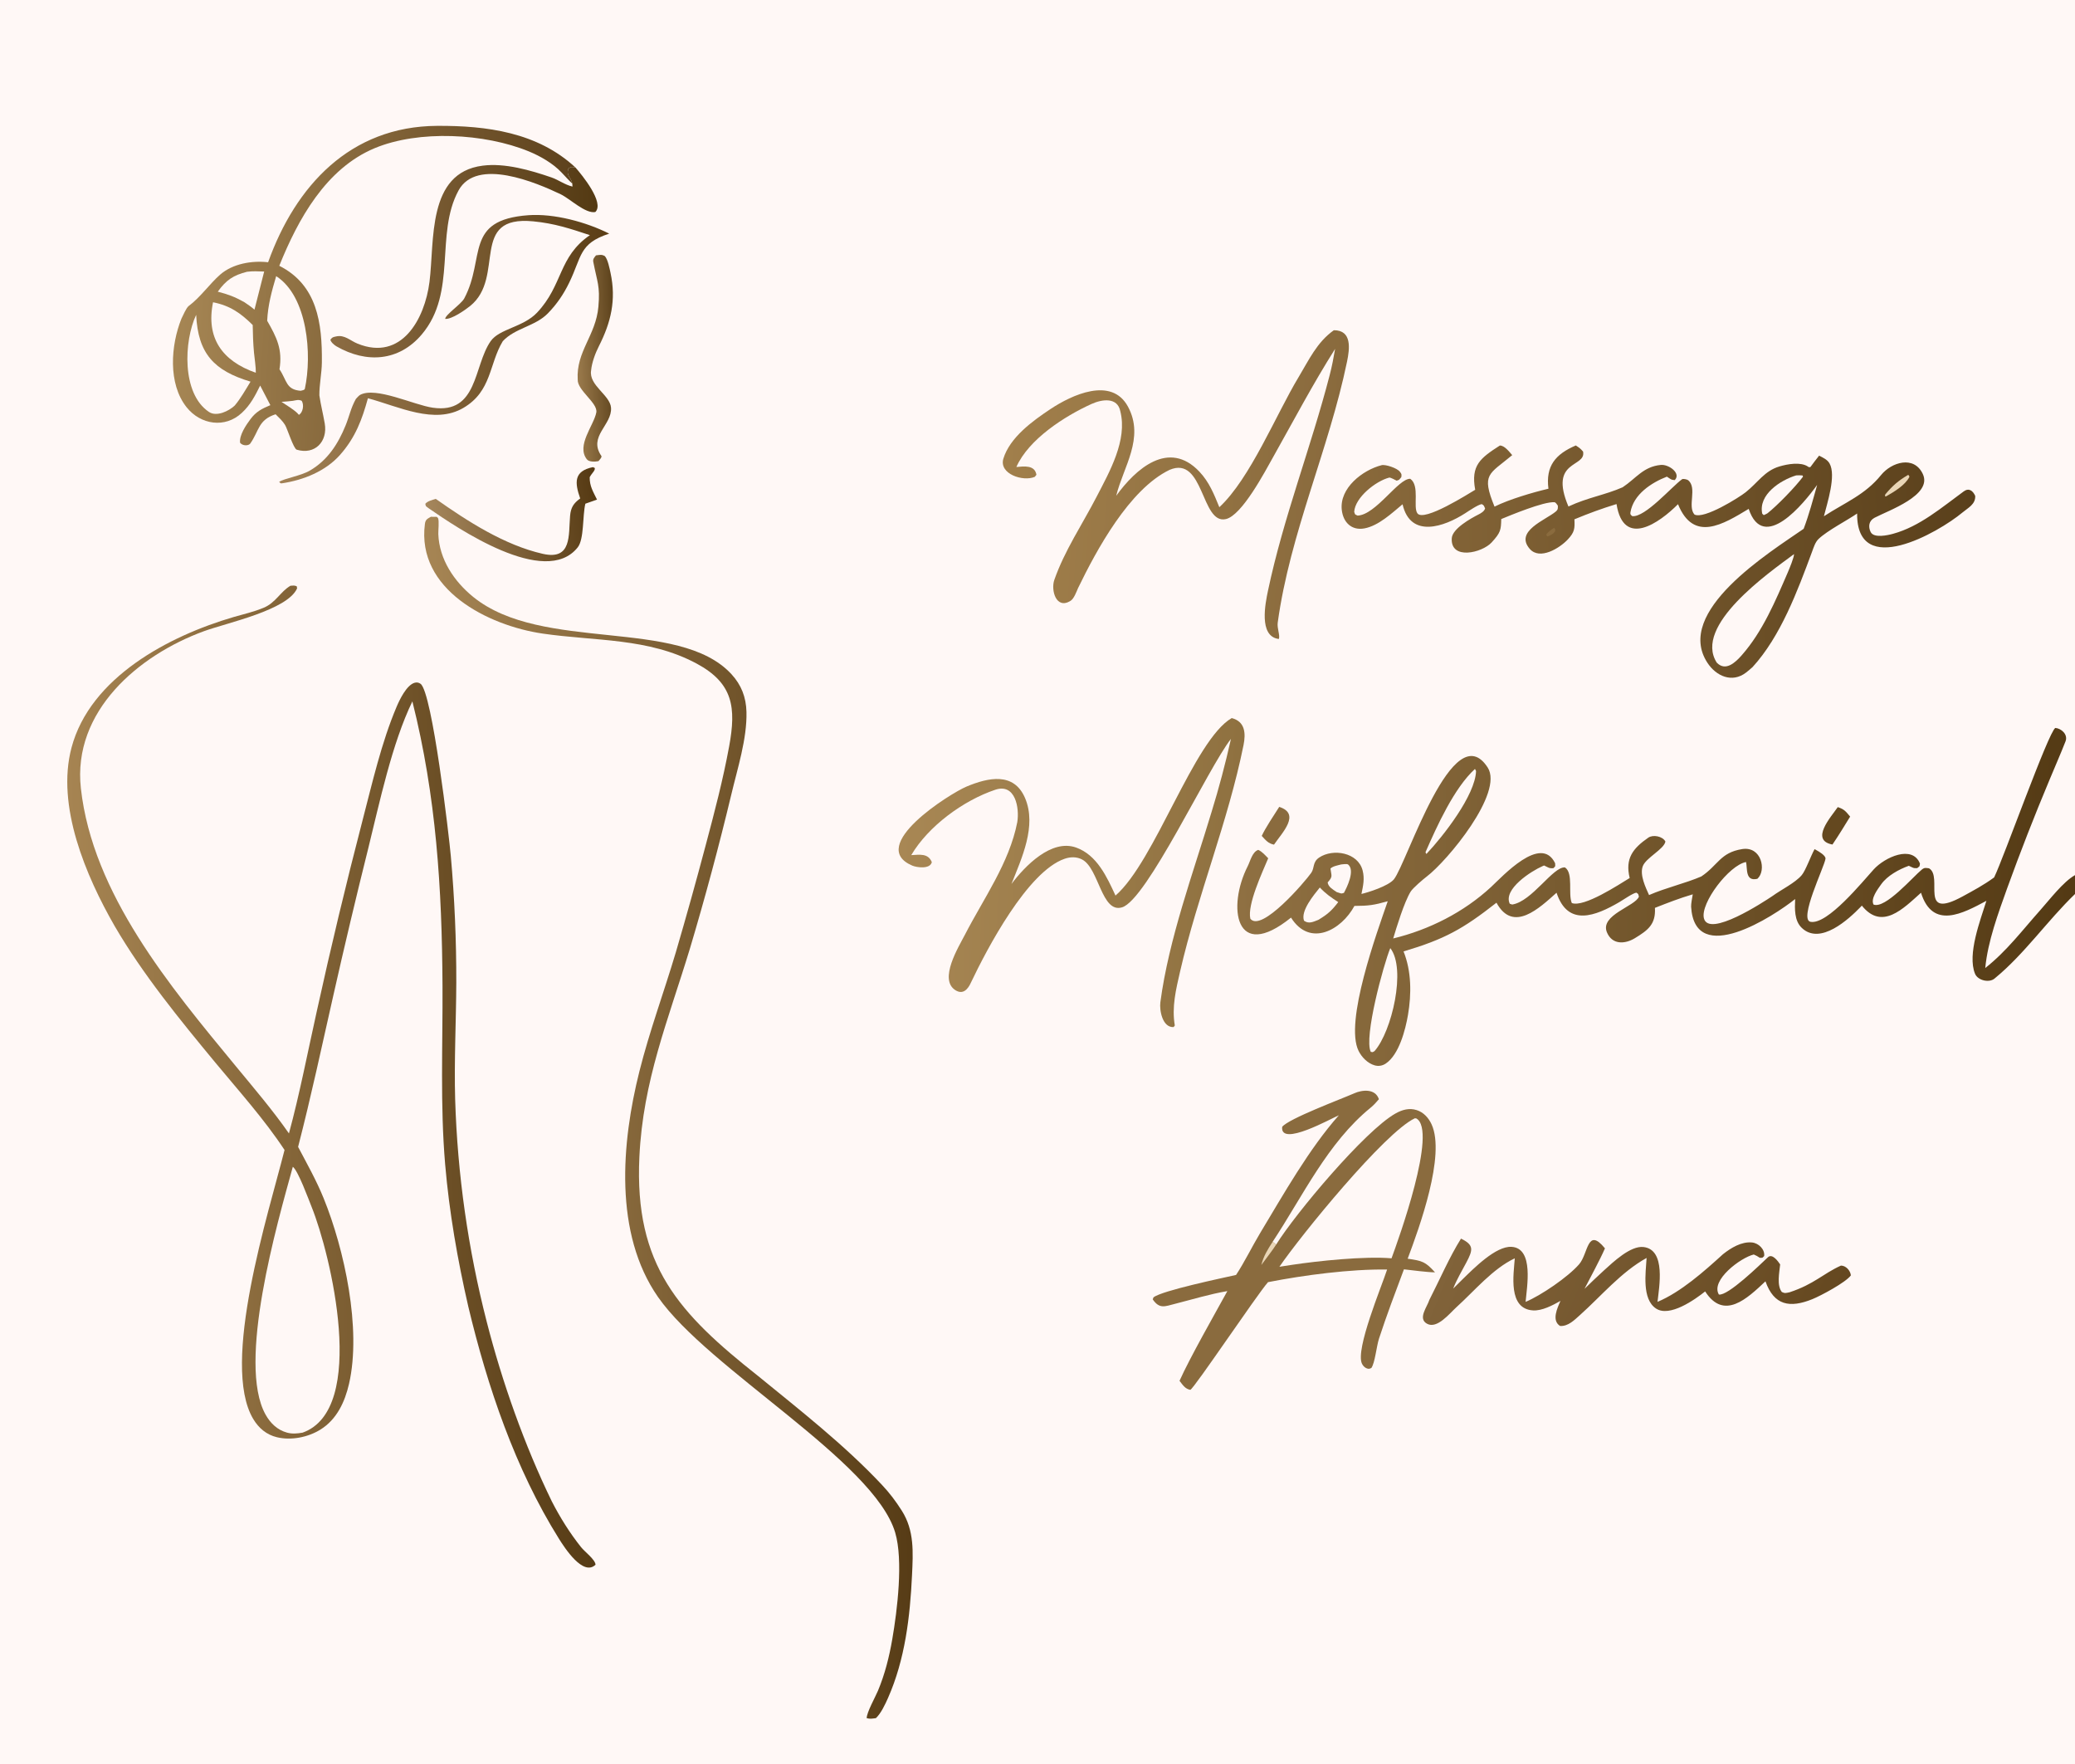
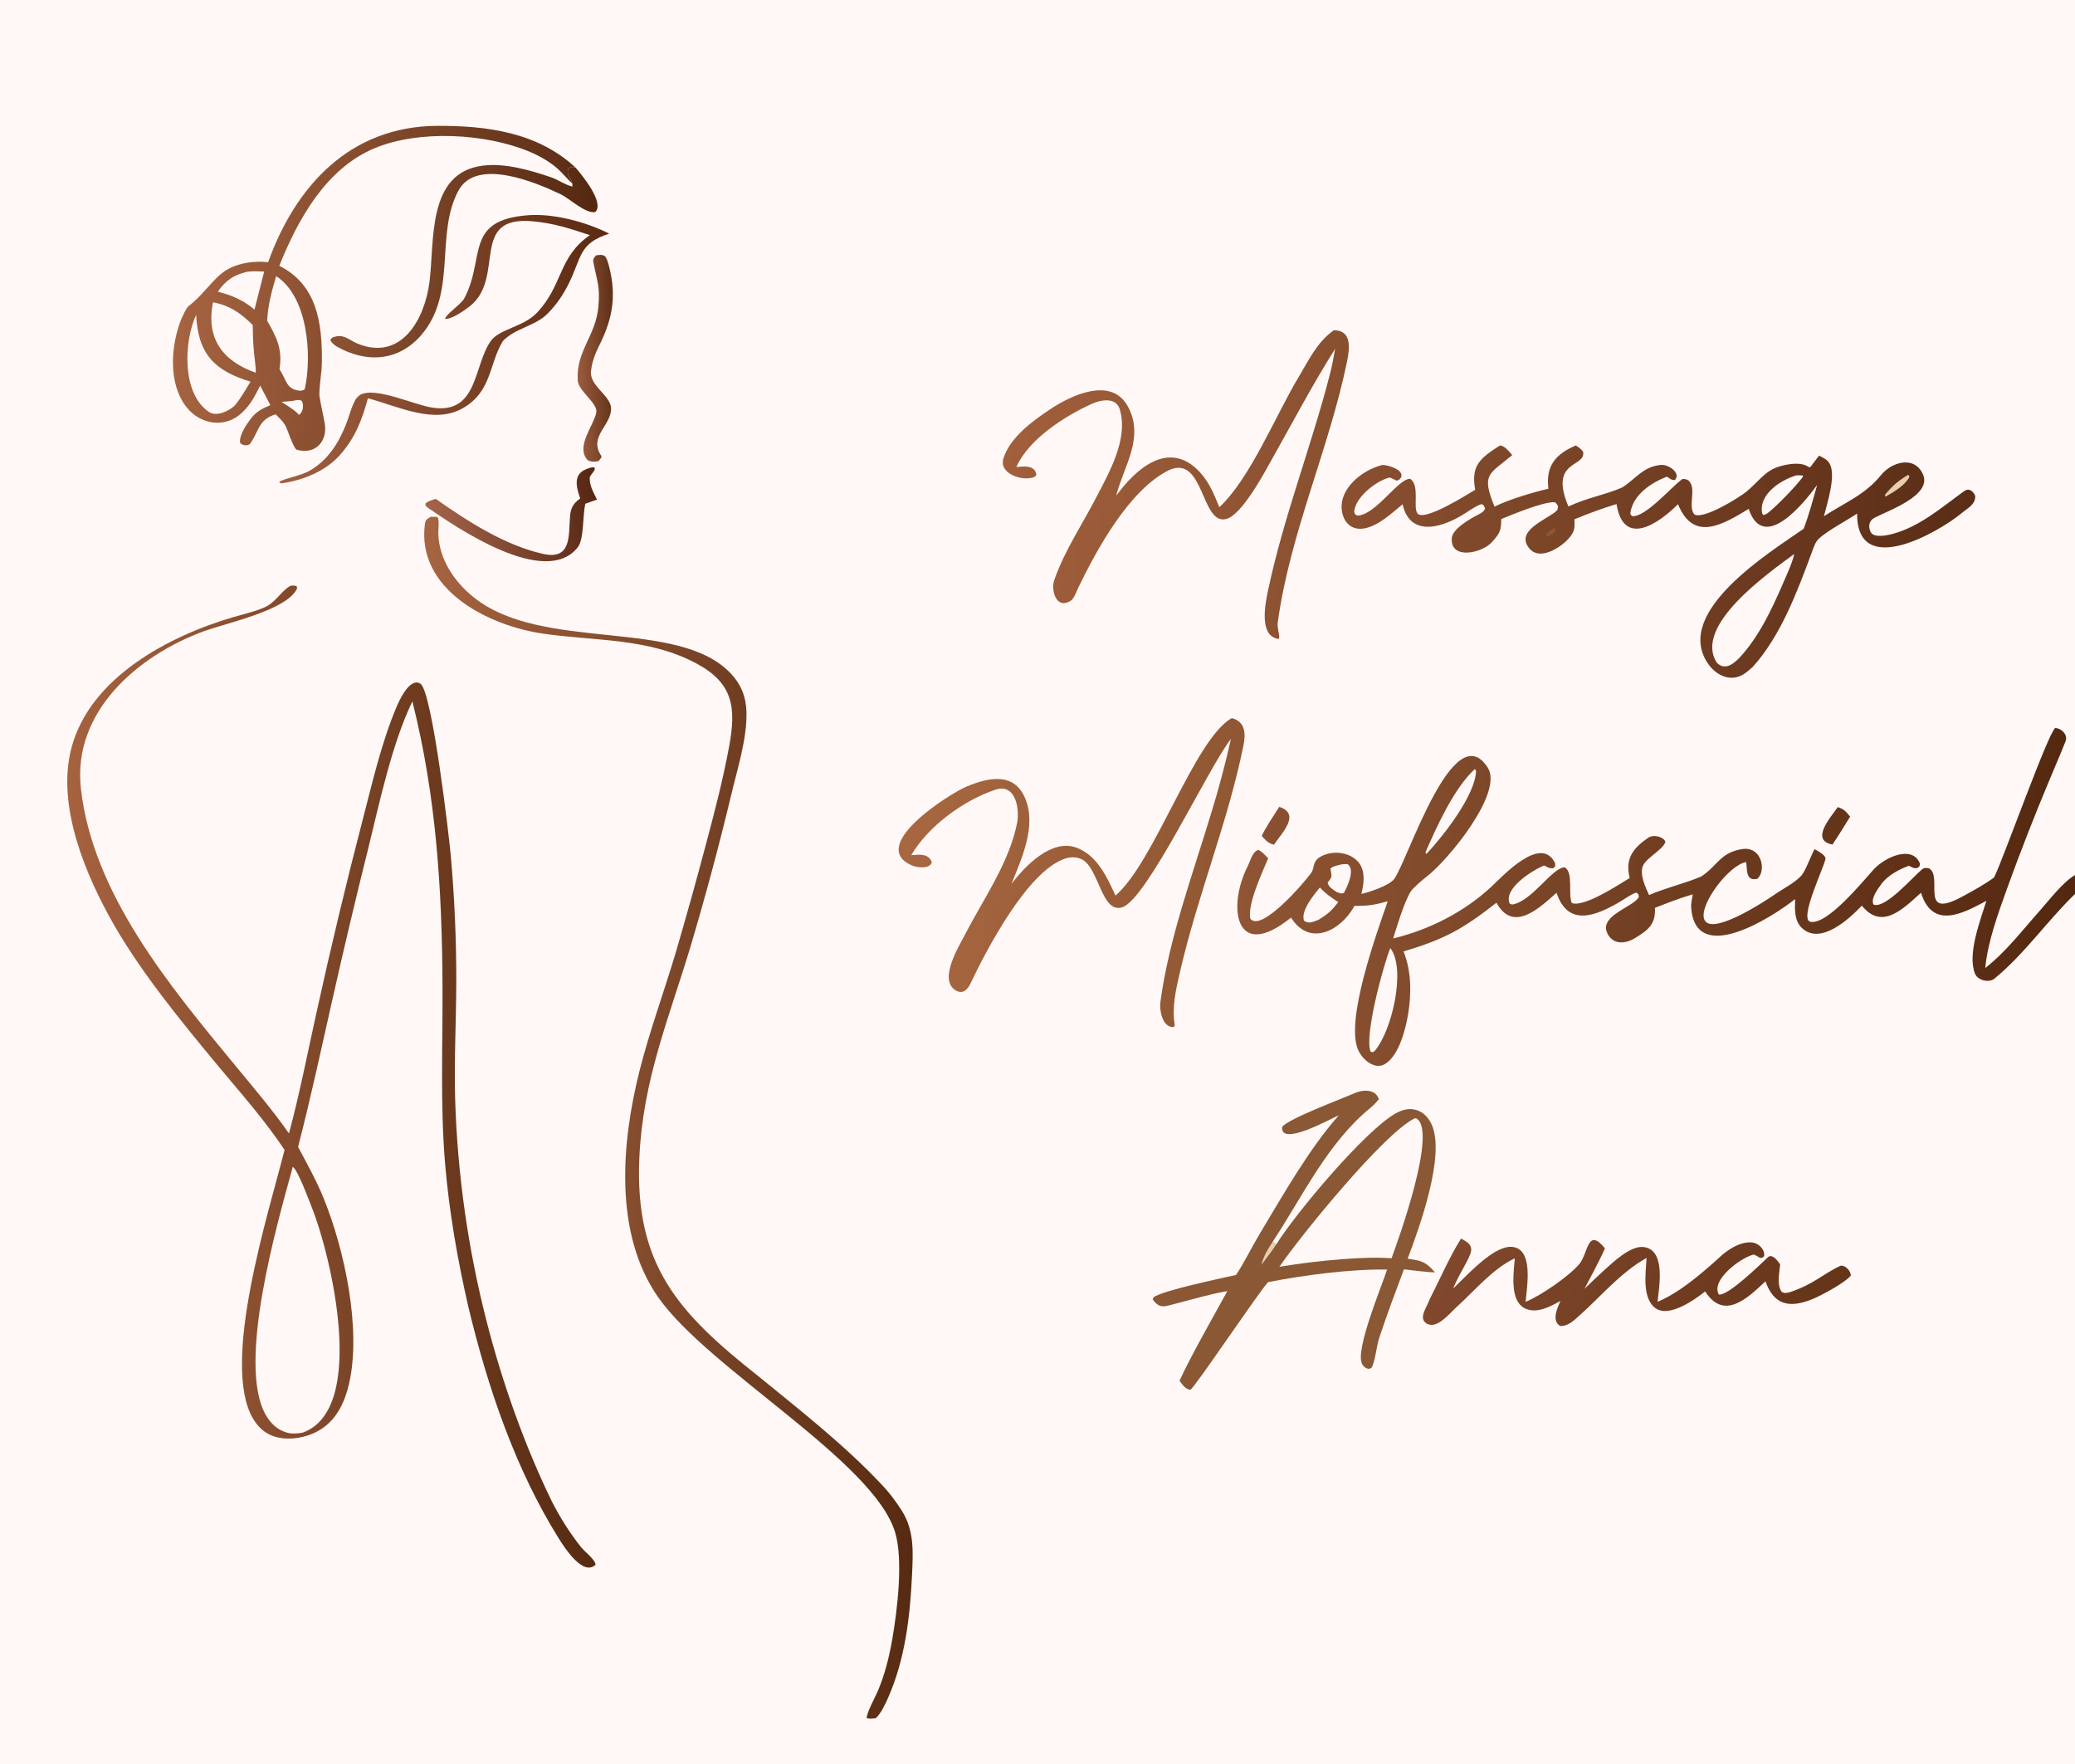
<svg xmlns="http://www.w3.org/2000/svg" version="1.1" style="display: block;" viewBox="0 0 2048 1741" width="1000" height="850" preserveAspectRatio="none">
  <defs>
    <linearGradient id="Gradient1" gradientUnits="userSpaceOnUse" x1="587.167" y1="504.396" x2="425.618" y2="525.584">
-       <stop class="stop0" offset="0" stop-opacity="1" stop-color="rgb(87,59,20)" />
-       <stop class="stop1" offset="1" stop-opacity="1" stop-color="rgb(165,134,92)" />
+       <stop class="stop0" offset="0" stop-opacity="1" stop-color="rgb(87,40,20)" />
+       <stop class="stop1" offset="1" stop-opacity="1" stop-color="rgb(165,100,75)" />
    </linearGradient>
    <linearGradient id="Gradient2" gradientUnits="userSpaceOnUse" x1="604.532" y1="352.449" x2="571.207" y2="353.631">
-       <stop class="stop0" offset="0" stop-opacity="1" stop-color="rgb(97,70,31)" />
-       <stop class="stop1" offset="1" stop-opacity="1" stop-color="rgb(152,120,74)" />
+       <stop class="stop0" offset="0" stop-opacity="1" stop-color="rgb(97,50,25)" />
+       <stop class="stop1" offset="1" stop-opacity="1" stop-color="rgb(152,90,60)" />
    </linearGradient>
    <linearGradient id="Gradient3" gradientUnits="userSpaceOnUse" x1="585.203" y1="262.833" x2="332.05" y2="250.799">
-       <stop class="stop0" offset="0" stop-opacity="1" stop-color="rgb(84,58,19)" />
-       <stop class="stop1" offset="1" stop-opacity="1" stop-color="rgb(140,108,67)" />
+       <stop class="stop0" offset="0" stop-opacity="1" stop-color="rgb(84,40,16)" />
+       <stop class="stop1" offset="1" stop-opacity="1" stop-color="rgb(140,82,52)" />
    </linearGradient>
    <linearGradient id="Gradient4" gradientUnits="userSpaceOnUse" x1="602.821" y1="330.735" x2="268.896" y2="353.122">
-       <stop class="stop0" offset="0" stop-opacity="1" stop-color="rgb(92,63,23)" />
-       <stop class="stop1" offset="1" stop-opacity="1" stop-color="rgb(162,129,85)" />
+       <stop class="stop0" offset="0" stop-opacity="1" stop-color="rgb(92,43,18)" />
+       <stop class="stop1" offset="1" stop-color="rgb(162,95,65)" />
    </linearGradient>
    <linearGradient id="Gradient5" gradientUnits="userSpaceOnUse" x1="1786.73" y1="1348.74" x2="1442.57" y2="1207.39">
-       <stop class="stop0" offset="0" stop-opacity="1" stop-color="rgb(101,72,32)" />
-       <stop class="stop1" offset="1" stop-opacity="1" stop-color="rgb(129,99,58)" />
+       <stop class="stop0" offset="0" stop-opacity="1" stop-color="rgb(101,53,25)" />
+       <stop class="stop1" offset="1" stop-opacity="1" stop-color="rgb(129,72,45)" />
    </linearGradient>
    <linearGradient id="Gradient6" gradientUnits="userSpaceOnUse" x1="1320.4" y1="479.448" x2="991.514" y2="458.71">
-       <stop class="stop0" offset="0" stop-opacity="1" stop-color="rgb(137,106,61)" />
-       <stop class="stop1" offset="1" stop-opacity="1" stop-color="rgb(161,127,75)" />
+       <stop class="stop0" offset="0" stop-opacity="1" stop-color="rgb(137,80,48)" />
+       <stop class="stop1" offset="1" stop-color="rgb(161,95,60)" />
    </linearGradient>
    <linearGradient id="Gradient7" gradientUnits="userSpaceOnUse" x1="1220.38" y1="862.385" x2="887.519" y2="848.779">
-       <stop class="stop0" offset="0" stop-opacity="1" stop-color="rgb(143,113,64)" />
-       <stop class="stop1" offset="1" stop-opacity="1" stop-color="rgb(168,135,84)" />
+       <stop class="stop0" offset="0" stop-opacity="1" stop-color="rgb(143,87,50)" />
+       <stop class="stop1" offset="1" stop-opacity="1" stop-color="rgb(168,103,65)" />
    </linearGradient>
    <linearGradient id="Gradient8" gradientUnits="userSpaceOnUse" x1="888.301" y1="1096.89" x2="434.004" y2="1107.3">
-       <stop class="stop0" offset="0" stop-opacity="1" stop-color="rgb(87,60,22)" />
-       <stop class="stop1" offset="1" stop-opacity="1" stop-color="rgb(166,133,84)" />
+       <stop class="stop0" offset="0" stop-opacity="1" stop-color="rgb(87,43,18)" />
+       <stop class="stop1" offset="1" stop-opacity="1" stop-color="rgb(166,100,65)" />
    </linearGradient>
    <linearGradient id="Gradient9" gradientUnits="userSpaceOnUse" x1="553.833" y1="295.022" x2="177.264" y2="271.55">
-       <stop class="stop0" offset="0" stop-opacity="1" stop-color="rgb(94,66,29)" />
-       <stop class="stop1" offset="1" stop-opacity="1" stop-color="rgb(166,134,84)" />
+       <stop class="stop0" offset="0" stop-opacity="1" stop-color="rgb(94,47,23)" />
+       <stop class="stop1" offset="1" stop-opacity="1" stop-color="rgb(166,100,65)" />
    </linearGradient>
    <linearGradient id="Gradient10" gradientUnits="userSpaceOnUse" x1="1950.54" y1="532.075" x2="1329.25" y2="570.551">
-       <stop class="stop0" offset="0" stop-opacity="1" stop-color="rgb(90,64,27)" />
-       <stop class="stop1" offset="1" stop-opacity="1" stop-color="rgb(138,106,60)" />
+       <stop class="stop0" offset="0" stop-opacity="1" stop-color="rgb(90,45,22)" />
+       <stop class="stop1" offset="1" stop-opacity="1" stop-color="rgb(138,80,48)" />
    </linearGradient>
    <linearGradient id="Gradient11" gradientUnits="userSpaceOnUse" x1="571.151" y1="1058.85" x2="75.676" y2="1072.05">
-       <stop class="stop0" offset="0" stop-opacity="1" stop-color="rgb(87,60,22)" />
-       <stop class="stop1" offset="1" stop-opacity="1" stop-color="rgb(166,132,82)" />
+       <stop class="stop0" offset="0" stop-opacity="1" stop-color="rgb(87,43,18)" />
+       <stop class="stop1" offset="1" stop-opacity="1" stop-color="rgb(166,98,63)" />
    </linearGradient>
    <linearGradient id="Gradient12" gradientUnits="userSpaceOnUse" x1="2044.08" y1="882.663" x2="1221.92" y2="886.99">
-       <stop class="stop0" offset="0" stop-opacity="1" stop-color="rgb(84,58,20)" />
-       <stop class="stop1" offset="1" stop-opacity="1" stop-color="rgb(143,112,66)" />
+       <stop class="stop0" offset="0" stop-opacity="1" stop-color="rgb(84,40,16)" />
+       <stop class="stop1" offset="1" stop-opacity="1" stop-color="rgb(143,85,52)" />
    </linearGradient>
  </defs>
  <path transform="translate(0,0)" fill="rgb(255,248,246)" d="M 0 0 L 2048 0 L 2048 863.716 L 2048 882.358 L 2048 1741 L 0 1741 L 0 0 z" />
  <path transform="translate(0,0)" fill="url(#Gradient12)" d="M 1968.19 865.978 C 1977.72 846.437 2021.67 722.721 2028.57 718.445 C 2034.62 718.946 2041.27 724.986 2038.65 731.676 C 2033.59 744.652 2027.9 757.343 2022.61 770.229 C 2007.9 805.329 1994.06 840.785 1981.09 876.565 C 1972.25 901.291 1961.88 929.193 1959.43 955.385 C 1980.58 938.769 1996.06 918.05 2013.8 898.179 C 2022.95 887.927 2036.4 870.225 2048 863.716 L 2048 882.358 C 2020.95 908.383 1998.15 941.509 1969.13 965.33 C 1963.82 970.501 1952.12 967.79 1949.35 961.112 C 1941.41 941.92 1954.75 907.754 1960.56 889.071 C 1937.45 901.455 1907.5 917.81 1896.01 881.095 C 1878.5 896.788 1857.5 918.625 1837.61 893.807 C 1837.18 894.284 1836.74 894.755 1836.29 895.22 C 1824.91 906.958 1796.62 933.333 1778.31 915.77 C 1770.87 908.636 1771.38 897.018 1771.78 887.327 C 1750.87 904.065 1672.71 955.218 1669.11 894.891 C 1668.95 892.221 1670.24 885.605 1670.72 882.66 C 1657.47 886.577 1646.23 890.994 1633.39 896.033 C 1634.35 912.293 1626.45 918.122 1613.7 925.903 C 1603.65 932.033 1591.15 932.494 1586.03 920.209 C 1578.86 903.004 1614.08 894.511 1617.6 884.925 C 1616.58 881.693 1617.51 882.863 1615.11 881.019 C 1611.93 881.261 1601.66 888.389 1598.28 890.354 C 1575.02 903.893 1547.52 915.22 1536.29 881.092 C 1519.38 896.185 1493.42 921.167 1477 890.932 C 1443.96 916.849 1426.05 926.893 1385.29 939.013 C 1393.15 958.638 1393.18 981.047 1389.67 1001.63 C 1387.2 1016.15 1380.85 1041.03 1367.65 1049.74 C 1364.36 1051.91 1360.55 1052.54 1356.76 1051.46 C 1349.89 1049.49 1344.04 1043.49 1340.92 1037.23 C 1326.69 1008.69 1359.25 919.78 1369.67 889.499 C 1355.81 893.339 1351.18 894.027 1336.8 894.113 C 1323.91 918.006 1292.85 935.208 1274.22 905.646 C 1218.79 950.369 1211.21 894.647 1231.47 854.912 C 1234.03 849.908 1235.92 840.835 1241.86 838.798 C 1245.75 840.535 1248.62 843.993 1251.7 847.092 C 1245.85 861.076 1230.96 892.78 1234.06 906.722 C 1244.89 920.736 1288.1 870.129 1294.14 861.509 C 1297.64 856.501 1295.26 850.859 1302.05 846.33 C 1315.76 837.183 1340.29 841.331 1344.88 859.056 C 1347.02 867.366 1345.39 874.198 1343.73 882.299 C 1350.24 880.81 1370.11 874.596 1375.73 867.91 C 1388.71 851.776 1434.3 704.73 1468.35 757.544 C 1484.37 782.398 1428.53 849.728 1408.03 865.228 C 1404.73 867.726 1394.45 876.457 1392.28 880.009 C 1385.81 890.643 1378.43 915.044 1375.08 926.225 C 1410.58 917.621 1444.74 900.321 1471.57 875.517 C 1482.89 865.05 1521 823.094 1534.89 851.996 C 1534.93 855.804 1535.58 854.28 1533.19 856.857 C 1528.78 857.207 1528.35 856.195 1523.99 854.193 L 1522.3 854.926 C 1511.4 859.714 1483.42 877.481 1490.1 891.948 L 1492.52 892.741 C 1512.16 889.743 1532.85 854.999 1544.64 856.126 C 1553.17 861.912 1547.45 882.229 1551.37 891.273 C 1563.43 895.8 1597.66 873.126 1608.47 866.562 C 1603.78 847.274 1611.66 837.278 1626.83 826.749 C 1631.45 823.543 1640.88 825.232 1643.74 830.546 C 1642.39 838.239 1624.21 846.653 1621.29 855.211 C 1618.38 863.777 1624.15 875.715 1627.59 883.385 C 1644.39 876.078 1663.27 871.875 1679.17 865.034 C 1695.83 853.898 1697.8 841.473 1719.48 838.018 C 1738.6 834.971 1743.71 859.087 1734.52 867.337 C 1722.36 870.224 1724.81 857.38 1723.33 850.779 C 1706.57 853.863 1678.11 891.414 1681.72 906.259 C 1686.48 925.837 1740.84 890.082 1749.47 884.304 C 1757.79 878.193 1771.84 871.385 1778.32 863.693 C 1782.14 859.148 1787.3 844.66 1790.97 838.058 C 1791.62 838.414 1792.27 838.774 1792.91 839.139 C 1795.12 840.389 1802.15 844.374 1801.73 847.57 C 1800.67 855.502 1775.06 907.584 1786.99 909.802 C 1803.78 912.922 1838.42 870.014 1849.39 858.007 C 1860.28 846.078 1887.46 833.534 1894.99 852.333 C 1894.35 855.858 1895.15 854.379 1892.27 856.805 C 1888.39 857.152 1887.85 856.209 1883.98 854.503 C 1874.28 857.989 1862.77 864.206 1856.65 872.844 C 1853.17 877.762 1846.15 886.872 1849.14 892.752 C 1860.71 897.38 1888.07 865.364 1896.77 858.281 C 1899.57 856.006 1900.73 856.642 1903.89 856.974 C 1918.41 865.174 1893.03 908.798 1937.13 884.712 C 1947.88 878.836 1958.03 873.442 1968.19 865.978 z" />
  <path transform="translate(0,0)" fill="rgb(255,248,246)" d="M 1372.2 935.762 C 1388.19 956.233 1373.67 1018.17 1356.65 1037.39 C 1354.24 1038.71 1355.45 1038.55 1352.93 1038.13 C 1345.92 1023.88 1365.59 951.735 1372.2 935.762 z" />
  <path transform="translate(0,0)" fill="rgb(255,248,246)" d="M 1455.77 758.913 L 1456.85 760.949 C 1456.1 784.811 1424.49 825.241 1407.95 842.713 C 1407.16 842.225 1407.67 842.627 1406.97 841.031 C 1418.3 815.282 1435.13 777.826 1455.77 758.913 z" />
  <path transform="translate(0,0)" fill="rgb(255,248,246)" d="M 1302.66 875.931 C 1308.57 882.192 1313.67 885.683 1320.82 890.339 C 1314.36 898.832 1310.2 902.471 1301.15 907.88 C 1296.02 909.866 1291.79 912.095 1287.07 908.73 C 1283.43 899.052 1296.83 883.196 1302.66 875.931 z" />
  <path transform="translate(0,0)" fill="rgb(255,248,246)" d="M 1323.77 853.163 C 1325.47 852.985 1329.53 852.354 1330.63 853.284 C 1337.7 859.229 1329.22 876.097 1326.44 881.242 C 1323.47 882.406 1323.2 881.552 1319.26 880.421 C 1315.63 877.886 1310.93 875.409 1310.37 870.883 C 1315.75 865.039 1314.08 864.583 1313.15 857.216 C 1315.59 854.856 1320.3 854.086 1323.77 853.163 z" />
  <path transform="translate(0,0)" fill="url(#Gradient11)" d="M 286.708 578.105 C 289.308 577.929 290.418 577.639 292.864 578.613 L 293.244 580.685 C 283.652 602.26 223.996 614.638 201.044 623.053 C 136.78 646.613 71.403 701.91 79.822 777.99 C 91.361 882.271 168.07 973.854 232.521 1052.02 C 250.248 1073.52 269.088 1095.59 285.188 1118.65 C 295.521 1080.77 304.149 1036.3 312.762 997.664 C 326.591 934.707 341.616 872.019 357.83 809.633 C 367.495 772.56 376.451 732.957 391.4 697.657 C 394.397 690.582 401.183 676.323 409.074 673.909 C 411.244 673.245 413.249 673.561 415.103 674.905 C 426.643 683.262 443.319 826.062 444.937 844.809 C 448.643 886.405 450.45 928.148 450.352 969.908 C 450.197 1008.16 448.145 1046.91 449.231 1085.01 C 451.504 1159.13 461.959 1232.77 480.407 1304.59 C 495.625 1364.08 517.655 1426.38 544.572 1481.67 C 552.797 1497.74 562.274 1512.86 573.511 1527 C 577.123 1531.55 587.561 1539.27 587.781 1544.31 C 575.616 1556.15 557.289 1527.65 551.689 1518.71 C 508.567 1449.87 480.99 1368.22 462.198 1289.51 C 451.609 1243.44 443.368 1196.29 439.359 1149.17 C 434.363 1090.43 437.06 1031.66 436.749 972.907 C 436.24 876.682 430.55 785.935 407.007 692.237 C 386.836 733.839 374.625 792.088 363.36 837.69 C 351.345 885.827 339.885 934.1 328.981 982.501 C 317.638 1032.66 307.086 1082.1 294.22 1131.93 C 303.075 1148.76 312.142 1164.73 319.337 1182.41 C 339.97 1233.09 356.915 1311.51 344.518 1365.65 C 340.393 1383.66 332.402 1400.99 316.166 1411.01 C 303.948 1418.55 287.405 1421.87 273.334 1418.5 C 262.993 1416.02 255.306 1409.47 249.944 1400.5 C 217.326 1345.96 265.247 1196.77 280.842 1134.99 C 260.928 1104.76 235.757 1076.77 212.692 1048.92 C 177.608 1006.54 140.852 961.596 113.178 914.011 C 84.782 864.608 55.296 795.392 70.579 737.905 C 89.024 668.527 166.564 627.73 230.503 609.012 C 240.977 605.946 249.964 604.087 260.258 599.814 C 272.17 594.87 276.966 583.668 286.708 578.105 z" />
  <path transform="translate(0,0)" fill="rgb(255,248,246)" d="M 289.017 1151.56 C 294.299 1155.55 304.659 1183.98 307.636 1191.36 C 326.258 1237.55 363.301 1390.93 298.671 1413.96 C 293.339 1414.88 288.481 1415.38 283.176 1413.91 C 273.616 1411.26 266.792 1404.55 262.074 1396.09 C 233.763 1345.31 273.552 1207.72 289.017 1151.56 z" />
  <path transform="translate(0,0)" fill="url(#Gradient10)" d="M 1480.31 439.734 C 1484.86 439.537 1489.7 445.953 1492.54 449.199 C 1469.55 468.379 1461.82 467.56 1475.08 500.026 C 1489.34 492.902 1512.78 485.981 1528.29 482.342 C 1525.41 459.952 1535.24 448.221 1555.31 439.651 C 1559.01 442.12 1559.62 442.4 1562.47 445.697 C 1565.73 461.789 1528.34 453.405 1548.03 499.894 C 1567.19 490.936 1584.13 488.578 1601.51 480.93 C 1614.91 472.05 1621.85 460.557 1639.18 458.872 C 1647.11 458.1 1659.52 467.183 1652.96 473.854 C 1649.17 473.687 1648.7 472.63 1645.19 470.432 C 1630.1 476.304 1612.14 487.82 1609.21 505.74 C 1608.85 507.884 1609.71 508.23 1611.03 509.409 C 1623.69 510.894 1650.12 480.238 1660.15 473.009 C 1661.22 472.242 1665.27 473.132 1666.33 474.045 C 1675.29 481.789 1665.26 499.722 1672.43 507.83 C 1681.94 512.74 1716.62 490.894 1722.95 485.841 C 1735.28 476.016 1741.52 464.756 1756.23 460.386 C 1764.47 457.938 1777.13 455.718 1784.31 460.417 C 1785.56 461.359 1785.38 461.089 1786.84 460.972 C 1789.62 457.15 1792.49 453.394 1795.44 449.709 C 1799.32 451.696 1803.58 453.56 1805.76 457.449 C 1812.43 469.314 1803.5 496.266 1800.18 509.524 C 1821.25 495.777 1840.63 488.512 1856.63 468.804 C 1866.86 456.2 1889.08 449.159 1897.81 467.849 C 1907.6 488.81 1863.79 503.813 1850.19 511.001 C 1844.4 514.009 1843.76 519.969 1846.36 525.155 C 1849.48 531.355 1863.16 528.305 1868.49 526.811 C 1894.76 519.635 1916.6 500.706 1938.2 484.971 C 1943.37 481.209 1947.31 484.449 1949.51 489.422 C 1949.94 497.71 1942.47 501.188 1936.92 505.827 C 1913.18 525.656 1832.44 571.753 1832.96 506.825 C 1823.67 513.282 1803.73 523.549 1794.93 531.91 C 1791.58 535.099 1790.01 540.416 1788.4 544.755 C 1774.26 582.874 1757.57 628.026 1729.72 658.423 C 1727.67 660.266 1725.56 662.041 1723.4 663.744 C 1709.5 674.462 1693.86 667.244 1685.32 654.327 C 1651.73 603.484 1747.03 544.965 1780.19 521.903 C 1785.42 508.16 1789.49 492.838 1793.5 478.594 C 1780.35 496.893 1740.52 545.986 1725.94 502.237 C 1700.62 517.542 1671.55 535.563 1656.18 497.619 C 1637.58 516.297 1602.41 541.11 1595.49 497.491 C 1580.36 502.133 1568.53 506.525 1553.93 512.536 C 1554.41 521.681 1554.06 525.282 1547.44 532.382 C 1539.46 540.95 1519.83 553.159 1509.87 541.758 C 1494.6 524.278 1525.38 513.345 1535.49 504.917 C 1537.84 502.965 1537.65 501.654 1537.57 499.028 C 1536.81 497.968 1535.42 495.789 1534.3 495.693 C 1523.66 494.777 1490.05 508.885 1481.72 512.286 C 1481.44 523.125 1481.17 525.596 1472.21 535.38 C 1462.72 545.73 1431.46 553.101 1432.88 531.176 C 1433.5 521.696 1451.77 511.579 1459.32 507.746 C 1461.63 506.572 1465.01 504.659 1465.77 501.801 C 1464.24 498.636 1465.04 499.153 1462.47 497.529 C 1458.62 498.168 1449.73 504.255 1446.09 506.596 C 1425.71 519.699 1392.16 531.882 1384.31 497.695 C 1373.65 506.511 1360.67 518.899 1346.66 521.505 C 1334.04 523.852 1325.71 515.572 1324.32 503.307 C 1321.88 481.699 1344.86 463.918 1363.63 459.114 C 1367.43 458.14 1378.98 462.021 1381.6 465.506 C 1383.5 468.012 1383.41 467.911 1383.1 470.882 C 1380.62 473.753 1381.63 473.401 1378.47 474.405 C 1377.28 473.78 1372.2 471.097 1371.2 471.354 C 1357.83 474.784 1337.46 490.956 1336.57 505.176 C 1337.83 508.482 1336.75 507.29 1339.91 508.879 C 1358.03 508.138 1380.18 472.039 1391.91 472.561 C 1401.57 479.29 1394.37 500.432 1398.99 506.675 C 1405.46 515.418 1449.84 486.985 1456 483.401 C 1451.54 459.2 1461.09 452.116 1480.31 439.734 z" />
  <path transform="translate(0,0)" fill="rgb(255,248,246)" d="M 1770.67 546.886 C 1770.83 549.931 1766.07 561.349 1764.55 564.893 C 1752.29 593.227 1739.71 623.317 1719.06 646.717 C 1712.56 654.077 1703.07 662.912 1694.42 654.006 C 1671.09 617.466 1745.27 565.732 1770.67 546.886 z" />
  <path transform="translate(0,0)" fill="rgb(255,248,246)" d="M 1772.79 469.184 C 1775.18 468.98 1776.7 469.118 1779.05 469.261 L 1779.58 470.416 C 1772.15 480.414 1754.08 499.068 1744.34 506.707 C 1743.37 507.308 1741.9 507.905 1740.82 508.397 L 1739.31 507.018 C 1735.25 488.104 1757.34 473.883 1772.79 469.184 z" />
-   <path transform="translate(0,0)" fill="rgb(233,214,183)" d="M 1883.16 468.77 L 1884.02 469.128 L 1884.58 470.641 C 1880.45 478.86 1869.29 485.533 1861.5 489.922 L 1860.39 489.722 L 1860.75 487.924 C 1868.21 479.147 1873.28 474.67 1883.16 468.77 z" />
-   <path transform="translate(0,0)" fill="rgb(138,107,62)" d="M 1533.75 520.963 C 1535.38 522.717 1534.81 521.672 1534.89 524.428 C 1532.36 527.613 1531.24 527.756 1527.37 529.485 L 1526.02 527.891 C 1527.3 525.194 1531.19 522.85 1533.75 520.963 z" />
-   <path transform="translate(0,0)" fill="rgb(138,107,62)" d="M 1321.42 1100.75 C 1314.55 1103.51 1263.19 1132.52 1265.5 1112.16 C 1271.58 1104.17 1324.4 1084.46 1336.71 1079.01 C 1344.42 1075.58 1357.43 1074.14 1360.96 1084.89 C 1358.52 1087.78 1355.78 1090.81 1352.85 1093.19 C 1310.2 1127.93 1285.8 1180.7 1256.07 1225.61 L 1259.55 1228.34 C 1278.62 1197.62 1347.17 1115.92 1377.41 1098.93 C 1383.97 1095.25 1390.88 1093.27 1398.31 1095.64 C 1405.11 1097.82 1410.04 1103.33 1412.96 1109.68 C 1426.94 1140.17 1400.84 1211.65 1389.35 1242.3 C 1403.71 1244.36 1406.8 1245.18 1416.35 1255.75 C 1408.9 1255.71 1393.65 1253.67 1385.67 1252.79 C 1377.15 1275.51 1368.6 1298.1 1361.05 1321.19 C 1358.6 1328.69 1357.11 1345.05 1353.52 1350.15 C 1351.66 1350.93 1351.18 1351.26 1349.16 1350.6 C 1346.97 1349.89 1345.19 1347.92 1344.22 1345.88 C 1337.57 1331.88 1363.53 1270.01 1369.07 1252.98 C 1333.18 1252.44 1287.22 1258.42 1251.52 1265.44 C 1240.16 1278.42 1178.59 1370.41 1174.83 1371.72 C 1169.7 1370.82 1167.29 1366.82 1164.18 1362.8 C 1174.52 1339.75 1199.09 1296.7 1211.4 1274.26 C 1193.99 1277.21 1176.81 1282.49 1159.71 1286.83 C 1149.81 1289.34 1144.42 1292.22 1137.73 1282.43 L 1138.49 1280.44 C 1146.8 1273.76 1207.19 1261.22 1219.97 1258.32 C 1227.92 1246.39 1236.19 1229.53 1243.83 1216.85 C 1266.86 1178.62 1292.01 1133.93 1321.42 1100.75 z" />
-   <path transform="translate(0,0)" fill="rgb(233,214,183)" d="M 1256.07 1225.61 L 1259.55 1228.34 C 1256.65 1233.14 1248.63 1243.37 1244.94 1248.49 C 1246.99 1239.84 1251.29 1233.02 1256.07 1225.61 z" />
+   <path transform="translate(0,0)" fill="rgb(233,205,175)" d="M 1883.16 468.77 L 1884.02 469.128 L 1884.58 470.641 C 1880.45 478.86 1869.29 485.533 1861.5 489.922 L 1860.39 489.722 L 1860.75 487.924 C 1868.21 479.147 1873.28 474.67 1883.16 468.77 z" />
+   <path transform="translate(0,0)" fill="rgb(138,88,52)" d="M 1533.75 520.963 C 1535.38 522.717 1534.81 521.672 1534.89 524.428 C 1532.36 527.613 1531.24 527.756 1527.37 529.485 L 1526.02 527.891 C 1527.3 525.194 1531.19 522.85 1533.75 520.963 z" />
+   <path transform="translate(0,0)" fill="rgb(138,88,52)" d="M 1321.42 1100.75 C 1314.55 1103.51 1263.19 1132.52 1265.5 1112.16 C 1271.58 1104.17 1324.4 1084.46 1336.71 1079.01 C 1344.42 1075.58 1357.43 1074.14 1360.96 1084.89 C 1358.52 1087.78 1355.78 1090.81 1352.85 1093.19 C 1310.2 1127.93 1285.8 1180.7 1256.07 1225.61 L 1259.55 1228.34 C 1278.62 1197.62 1347.17 1115.92 1377.41 1098.93 C 1383.97 1095.25 1390.88 1093.27 1398.31 1095.64 C 1405.11 1097.82 1410.04 1103.33 1412.96 1109.68 C 1426.94 1140.17 1400.84 1211.65 1389.35 1242.3 C 1403.71 1244.36 1406.8 1245.18 1416.35 1255.75 C 1408.9 1255.71 1393.65 1253.67 1385.67 1252.79 C 1377.15 1275.51 1368.6 1298.1 1361.05 1321.19 C 1358.6 1328.69 1357.11 1345.05 1353.52 1350.15 C 1351.66 1350.93 1351.18 1351.26 1349.16 1350.6 C 1346.97 1349.89 1345.19 1347.92 1344.22 1345.88 C 1337.57 1331.88 1363.53 1270.01 1369.07 1252.98 C 1333.18 1252.44 1287.22 1258.42 1251.52 1265.44 C 1240.16 1278.42 1178.59 1370.41 1174.83 1371.72 C 1169.7 1370.82 1167.29 1366.82 1164.18 1362.8 C 1174.52 1339.75 1199.09 1296.7 1211.4 1274.26 C 1193.99 1277.21 1176.81 1282.49 1159.71 1286.83 C 1149.81 1289.34 1144.42 1292.22 1137.73 1282.43 L 1138.49 1280.44 C 1146.8 1273.76 1207.19 1261.22 1219.97 1258.32 C 1227.92 1246.39 1236.19 1229.53 1243.83 1216.85 C 1266.86 1178.62 1292.01 1133.93 1321.42 1100.75 z" />
+   <path transform="translate(0,0)" fill="rgb(233,205,175)" d="M 1256.07 1225.61 L 1259.55 1228.34 C 1256.65 1233.14 1248.63 1243.37 1244.94 1248.49 C 1246.99 1239.84 1251.29 1233.02 1256.07 1225.61 z" />
  <path transform="translate(0,0)" fill="rgb(255,248,246)" d="M 1396.44 1103.7 L 1397.78 1103.81 C 1419.4 1115.26 1379.91 1224.32 1373.42 1241.9 C 1346.57 1239.64 1301.08 1244.44 1274.75 1248.41 L 1262.76 1250.26 C 1283.67 1219.62 1366.56 1117.69 1396.44 1103.7 z" />
  <path transform="translate(0,0)" fill="url(#Gradient9)" d="M 264.623 258.826 C 291.68 183.369 345.64 124.698 431.397 124.215 C 480.295 123.939 530.577 130.566 567.996 165.337 C 563.364 164.727 564.873 164.28 561.147 166.134 C 558.277 173.448 563.815 175.013 564.801 181.13 C 562.962 179.657 556.15 172.27 554.183 170.183 C 545.737 161.222 533.25 154.065 521.906 149.405 C 478.377 131.521 413.374 128.078 369.81 146.251 C 321.621 166.354 294.152 216.368 275.65 262.332 C 313.175 281.264 318.086 318.91 317.68 357.739 C 317.569 368.364 315.101 379.691 315.216 390.244 C 316.772 400.484 318.641 407.305 320.501 417.875 C 323.646 435.757 310.849 449.185 292.89 443.839 C 289.679 442.884 283.581 423.039 281.35 419.414 C 278.909 415.448 275.642 412.459 272.015 408.87 C 254.814 414.389 255.959 424.905 247.054 437.705 C 245.391 440.096 239.61 440.31 236.949 436.995 C 235.996 429.607 242.843 419.508 247.181 413.704 C 252.788 406.2 258.447 403.377 266.842 399.875 C 263.533 393.405 260.182 386.958 256.787 380.534 C 251.72 390.708 247.166 399.653 238.693 407.473 C 222.18 422.938 198.021 419.264 184.221 402.005 C 165.609 378.727 168.542 340.701 179.078 314.493 C 180.555 311.605 183.804 303.812 186.246 302.005 C 197.613 293.594 207.204 279.875 217.197 271.117 C 229.653 260.199 248.571 257.023 264.623 258.826 z" />
  <path transform="translate(0,0)" fill="rgb(255,248,246)" d="M 272.588 272.548 C 303.595 292.501 308.211 349.988 300.869 383.759 C 300.584 385.069 298.008 385.329 296.714 385.687 C 282.17 384.538 283.353 375.688 275.851 364.48 C 279.02 344.75 273.095 332.958 263.705 316.59 C 264.372 301.333 268.271 287.042 272.588 272.548 z" />
  <path transform="translate(0,0)" fill="rgb(255,248,246)" d="M 193.611 310.739 C 195.433 348.863 211.006 365.77 247.263 376.68 C 242.618 384.273 237.332 393.594 231.662 400.26 C 225.822 405.777 213.768 411.572 206.29 406.602 C 179.039 388.489 181.531 336.403 193.611 310.739 z" />
  <path transform="translate(0,0)" fill="rgb(255,248,246)" d="M 210.267 298.328 C 227.038 301.65 237.452 308.95 249.421 320.756 C 249.562 330.215 249.823 338.561 250.69 348.028 C 251.233 353.963 252.625 362.298 252.485 367.917 C 219.303 356.229 203.084 333.651 210.267 298.328 z" />
  <path transform="translate(0,0)" fill="rgb(255,248,246)" d="M 243.841 268.212 C 250.017 267.48 254.54 267.769 260.738 267.991 L 251.155 305.644 C 247.735 302.595 244.609 300.587 240.847 298.044 C 231.442 292.847 225.302 290.571 214.949 287.87 C 223.259 276.281 230.338 271.666 243.841 268.212 z" />
  <path transform="translate(0,0)" fill="rgb(255,248,246)" d="M 289.054 395.604 C 292.502 394.995 294.775 394.113 297.822 395.615 C 300.364 399.991 298.842 407.275 295.015 409.459 L 293.478 407.739 C 289.807 404.165 282.379 399.612 277.832 396.615 C 281.752 396.388 285.153 396.056 289.054 395.604 z" />
  <path transform="translate(0,0)" fill="url(#Gradient8)" d="M 425.255 510.052 C 427.136 510.017 429.091 510.081 430.979 510.11 C 431.44 510.558 432.099 510.867 432.364 511.453 C 433.579 514.131 432.493 523.77 432.612 527.082 C 433.506 552.021 448.24 573.892 467.097 589.167 C 535.266 644.39 669.854 609.019 721.85 665.295 C 731.691 675.946 736.385 688.108 736.753 702.573 C 737.429 729.117 727.826 758.586 721.759 784.313 C 709.526 835.385 695.894 886.112 680.878 936.436 C 659.297 1007.36 634.594 1066.59 631.056 1141.96 C 626.03 1249.03 670.005 1296.2 748.478 1358.25 C 790.245 1392.38 833.168 1425.86 870.219 1465.23 C 878.044 1473.54 883.983 1481.42 890.061 1490.98 C 902.573 1510.67 901.205 1532.13 900.157 1554.53 C 898.233 1595.66 893.291 1637.82 876.455 1675.84 C 873.727 1682 869.475 1691.18 864.492 1695.75 C 860.792 1696.18 858.912 1696.72 855.411 1695.75 C 855.417 1690.06 863.971 1674.85 866.558 1668.65 C 873.428 1652.19 877.648 1635.29 880.678 1617.76 C 885.583 1589.39 891.661 1540.01 883.543 1512.6 C 862.669 1442.13 698.959 1351.16 649.466 1280.12 C 605.706 1217.32 613.395 1127.79 631.077 1057.4 C 641.026 1017.79 655.335 979.15 666.994 940.007 C 677.346 904.692 687.234 869.242 696.656 833.667 C 705.276 801.339 713.647 769.404 719.675 736.573 C 726.699 698.324 723.666 674.341 687.625 654.958 C 639.973 629.331 587.443 632.906 535.647 625.33 C 481.572 617.42 410.918 581.725 419.381 517.042 C 419.956 512.592 421.981 511.978 425.255 510.052 z" />
  <path transform="translate(0,0)" fill="url(#Gradient7)" d="M 1215.69 708.711 C 1229.02 712.134 1229.66 723.915 1227.35 735.365 C 1212.06 811.101 1182.08 883.482 1164.75 958.76 C 1160.69 976.423 1156.36 994.011 1159.53 1012.12 L 1158.34 1013.68 C 1147.39 1014.33 1144.19 997.227 1145.27 989.134 C 1153.61 926.53 1177.61 861.701 1195.72 801.635 C 1203.08 777.771 1209.49 753.625 1214.94 729.254 C 1192.45 757.82 1131.91 888.162 1107.44 895.514 C 1087.19 901.6 1084.74 857.14 1068.1 848.329 C 1062.64 845.437 1056.5 845.593 1050.77 847.572 C 1014.16 860.209 974.244 936.253 958.332 969.716 C 955.294 976.512 950.399 981.915 943.051 977.325 C 926.119 966.752 946.273 934.401 952.261 922.722 C 970.801 886.726 996.12 851.834 1004.03 811.497 C 1006.36 797.514 1002.16 772.804 982.369 779.441 C 950.794 790.031 916.206 815.404 899.401 843.968 C 907.55 843.588 916.056 841.882 919.708 850.917 C 917.935 858.093 904.827 856.219 900.368 854.313 C 855.023 834.935 937.852 783.062 953.917 776.337 C 975.557 767.278 1000.72 761.843 1011.73 787.682 C 1023.46 815.218 1008.3 847.145 998.311 872.439 C 1011.56 854.839 1037.65 827.711 1062.2 836.531 C 1082.7 843.892 1092.52 865.507 1100.98 883.9 C 1140.05 849.983 1178.39 730.318 1215.69 708.711 z" />
  <path transform="translate(0,0)" fill="url(#Gradient6)" d="M 1316.48 325.924 C 1334.58 325.848 1332.12 344.248 1329.52 356.85 C 1311.55 443.753 1273.16 526.321 1261.1 614.521 C 1260.33 620.144 1263.5 626.782 1262.25 630.558 C 1262.01 630.559 1261.78 630.56 1261.54 630.561 C 1242.33 627.514 1248.82 595.658 1251.47 583.074 C 1266.71 510.732 1293.93 441.554 1312.42 370.068 C 1314.64 361.479 1316.26 353.055 1317.73 344.326 C 1295.69 379.205 1277.07 414.639 1256.93 450.47 C 1248.59 465.308 1225.9 508.665 1209.91 512.323 C 1185.38 517.932 1188.44 449.123 1154.32 463.754 C 1114.62 482.87 1082.25 542.85 1064.02 580.449 C 1062.37 584.234 1060.01 590.862 1056.67 592.965 C 1042.4 601.943 1037.07 582.456 1040.58 572.387 C 1050.74 543.304 1068.32 517.394 1082.36 490.242 C 1095.14 465.524 1112.93 434.435 1105.75 405.956 C 1102.98 391.735 1087.65 394.018 1077.32 398.7 C 1050.6 410.808 1015.17 433.631 1003.14 460.915 C 1010.52 460.265 1021.33 458.664 1022.95 468.593 L 1021.31 470.634 C 1009.72 475.605 985.998 467.827 990.252 452.858 C 996.616 431.736 1019.31 415.326 1036.96 403.623 C 1057.67 389.895 1097.04 371.286 1113.28 401.314 C 1130.05 432.316 1108.59 460.961 1101.69 489.317 C 1120.82 462.859 1153.47 433.525 1183.74 465.461 C 1193.47 475.723 1198.23 487.746 1203.47 500.596 C 1233.97 472.333 1259.66 408.733 1281.64 372.297 C 1291.77 355.523 1299.7 337.805 1316.48 325.924 z" />
  <path transform="translate(0,0)" fill="url(#Gradient5)" d="M 1441.99 1222.47 C 1455.02 1228.79 1453.83 1233.63 1447.2 1246.15 C 1442.5 1255.03 1438 1262.39 1434.26 1271.79 C 1437.35 1268.67 1440.48 1265.57 1443.63 1262.51 C 1454.52 1251.94 1476.34 1229.65 1491.9 1230.58 C 1514.28 1231.93 1506.88 1270.7 1505.75 1284.9 C 1520.85 1278.62 1547.7 1260.33 1558.6 1247.75 C 1567.71 1237.23 1566.48 1210.53 1584.07 1232.08 C 1578.94 1243.89 1569.94 1260.21 1563.89 1272.03 C 1570.18 1265.85 1576.58 1259.79 1583.09 1253.84 C 1592.25 1245.56 1609.24 1229.32 1622.08 1230.76 C 1644.56 1233.29 1637.46 1270.46 1635.95 1284.89 C 1659.08 1275.18 1682.19 1254.57 1700.53 1237.89 C 1708.39 1231.62 1718.78 1225.29 1729.14 1226.26 C 1735.7 1226.87 1742.05 1233.07 1741.22 1239.65 C 1738.89 1241.89 1740.26 1241.28 1736.91 1241.4 C 1734.39 1239.78 1733.81 1239.36 1730.97 1238.14 C 1717.9 1241.26 1688.17 1263.53 1696.5 1277.64 C 1705.3 1279.28 1737.01 1248.35 1744.9 1240.88 C 1749.27 1236.73 1755.05 1245.07 1756.99 1247.93 C 1756.15 1256.28 1753.52 1268.67 1758.66 1275.17 C 1761.7 1276.71 1762.9 1276.1 1766.27 1275.43 C 1790.78 1267.33 1799.12 1257.16 1817 1249.09 C 1821.9 1249.1 1826.28 1253.96 1826.79 1258.76 C 1821.76 1265.72 1797.02 1278.9 1788.74 1282.24 C 1766.52 1291.21 1750.91 1288.47 1742.48 1264.62 C 1724.39 1281.66 1701.55 1303.5 1682.96 1274.59 C 1672.87 1282.63 1647.91 1300.44 1634.41 1291.43 C 1620.38 1282.07 1624.3 1256.24 1625.17 1241.54 C 1600.12 1255.4 1580.68 1278.85 1559.47 1297.85 C 1553.8 1302.93 1547.82 1309.07 1539.84 1308.71 C 1531.12 1303.39 1537.08 1290.89 1540.18 1283.94 C 1532.53 1288.26 1521.94 1293.87 1513.08 1293.32 C 1488.17 1291.78 1493.93 1257.96 1495.07 1241.92 C 1473.29 1252.14 1455.28 1274.06 1437.6 1290.05 C 1430.64 1296.34 1418.43 1311.99 1408.43 1306.46 C 1399.13 1301.33 1408.57 1289.97 1410.77 1282.93 C 1420.64 1263.7 1430.61 1240.58 1441.99 1222.47 z" />
  <path transform="translate(0,0)" fill="url(#Gradient4)" d="M 521.524 212.4 C 546.87 210.575 578.507 219.103 601.299 230.586 C 571.233 240.347 574.413 253.205 561.663 279.251 C 556.148 290.517 549.741 300.004 540.76 309.254 C 528.276 322.114 508.2 323.755 496.218 336.775 C 482.602 359.347 485.413 386.089 457.422 402.542 C 428.855 419.334 393.718 401.29 363.132 393.06 C 357.413 413.883 350.903 431.651 335.657 448.898 C 321.411 465.015 299.637 473.824 278.405 476.995 C 276.708 477.249 276.946 476.904 275.51 475.586 C 280.736 472.089 296.728 469.745 305.789 464.468 C 323.274 454.284 333.567 438.388 341.083 419.928 C 344.846 410.685 346.297 402.482 351.283 393.684 C 352.194 392.65 354.348 390.321 355.393 389.75 C 370.89 381.276 408.35 399.69 427.158 402.391 C 471.841 408.806 467.245 361.213 484.231 336.779 C 492.803 324.449 516.416 322.987 530.026 308.594 C 555.892 281.238 550.862 253.635 582.213 232.089 C 562.533 225.553 547.282 220.516 526.447 218.469 C 462.393 212.175 499.397 273.451 464.069 301.968 C 459.222 305.88 445.764 315.354 439.385 314.719 C 439.477 310.636 455.18 300.215 458.203 294.542 C 479.561 254.465 457.743 217.065 521.524 212.4 z" />
  <path transform="translate(0,0)" fill="url(#Gradient3)" d="M 567.996 165.337 C 574.223 172.458 596.95 200.046 587.587 209.253 C 577.836 211.179 562.558 196.119 553.34 191.712 C 529.487 180.309 470.405 155.116 452.55 188.023 C 429.132 231.183 451.472 288.487 416.278 330.083 C 393.832 356.614 361.815 358.893 332.121 341.848 C 329.94 340.594 326.621 337.819 326.093 335.275 C 328.163 332.677 328.416 332.779 331.865 332.021 C 340.165 330.197 345.585 336.194 352.948 339.179 C 396.302 356.755 419.222 314.984 423.893 278.28 C 429.055 237.724 421.274 170.474 476.374 163.508 C 498.201 160.646 523.667 168.014 544.454 175.179 C 551.081 177.463 557.932 182.586 565.065 184.129 L 564.801 181.13 C 563.815 175.013 558.277 173.448 561.147 166.134 C 564.873 164.28 563.364 164.727 567.996 165.337 z" />
  <path transform="translate(0,0)" fill="url(#Gradient2)" d="M 588.228 252.034 C 592.155 251.592 593.813 250.929 597.008 252.802 C 599.894 255.964 601.689 265.143 602.622 269.488 C 608.301 295.931 603.076 318.078 591.063 341.704 C 587.581 348.551 584.095 357.888 583.404 365.687 C 581.005 380.334 602.183 389.957 603.064 402.367 C 604.28 419.512 580.21 430.65 593.524 449.975 C 594.349 451.173 591.776 453.802 590.674 455.121 C 587.524 455.787 581.424 456.146 579.226 453.345 C 568.528 439.717 586.072 419.992 588.538 407.105 C 590.316 397.815 569.774 385.366 570.198 374.687 C 568.504 346.782 588.112 331.209 590.62 302.58 C 592.413 282.104 589.402 278.398 585.549 258.407 C 584.992 255.515 586.684 254.024 588.228 252.034 z" />
  <path transform="translate(0,0)" fill="url(#Gradient1)" d="M 585.229 461.04 L 587.048 461.886 C 587.575 464.548 584.37 466.568 582.027 470.975 C 581.91 479.884 585.397 485.137 589.251 493.101 L 577.737 497.14 C 574.882 508.789 576.631 532.134 570.216 540.216 C 538.036 580.765 450.194 520.294 423.295 501.797 C 420.143 499.284 420.345 500.27 419.789 497.217 C 422.136 494.428 426.406 493.591 430.095 492.376 C 461.436 514.491 497.976 538.041 535.721 546.61 C 564.698 553.188 561.007 528.02 562.678 509.016 C 563.387 500.954 566.087 496.688 572.649 491.97 C 567.23 476.512 566.03 464.957 585.229 461.04 z" />
-   <path transform="translate(0,0)" fill="rgb(138,107,62)" d="M 1262.58 796.353 C 1284.05 803.301 1265.52 821.763 1257.42 833.633 C 1251.61 832.459 1249.32 829.264 1245.32 825.025 C 1248.77 817.361 1257.76 803.939 1262.58 796.353 z" />
-   <path transform="translate(0,0)" fill="rgb(100,72,31)" d="M 1813.87 796.577 C 1820.46 798.807 1821.68 800.755 1826.06 805.969 C 1820.3 815.374 1814.8 824.396 1808.61 833.527 C 1786.15 829.351 1807.21 806.254 1813.87 796.577 z" />
+   <path transform="translate(0,0)" fill="rgb(138,78,48)" d="M 1262.58 796.353 C 1284.05 803.301 1265.52 821.763 1257.42 833.633 C 1251.61 832.459 1249.32 829.264 1245.32 825.025 C 1248.77 817.361 1257.76 803.939 1262.58 796.353 z" />
+   <path transform="translate(0,0)" fill="rgb(100,53,25)" d="M 1813.87 796.577 C 1820.46 798.807 1821.68 800.755 1826.06 805.969 C 1820.3 815.374 1814.8 824.396 1808.61 833.527 C 1786.15 829.351 1807.21 806.254 1813.87 796.577 z" />
</svg>
